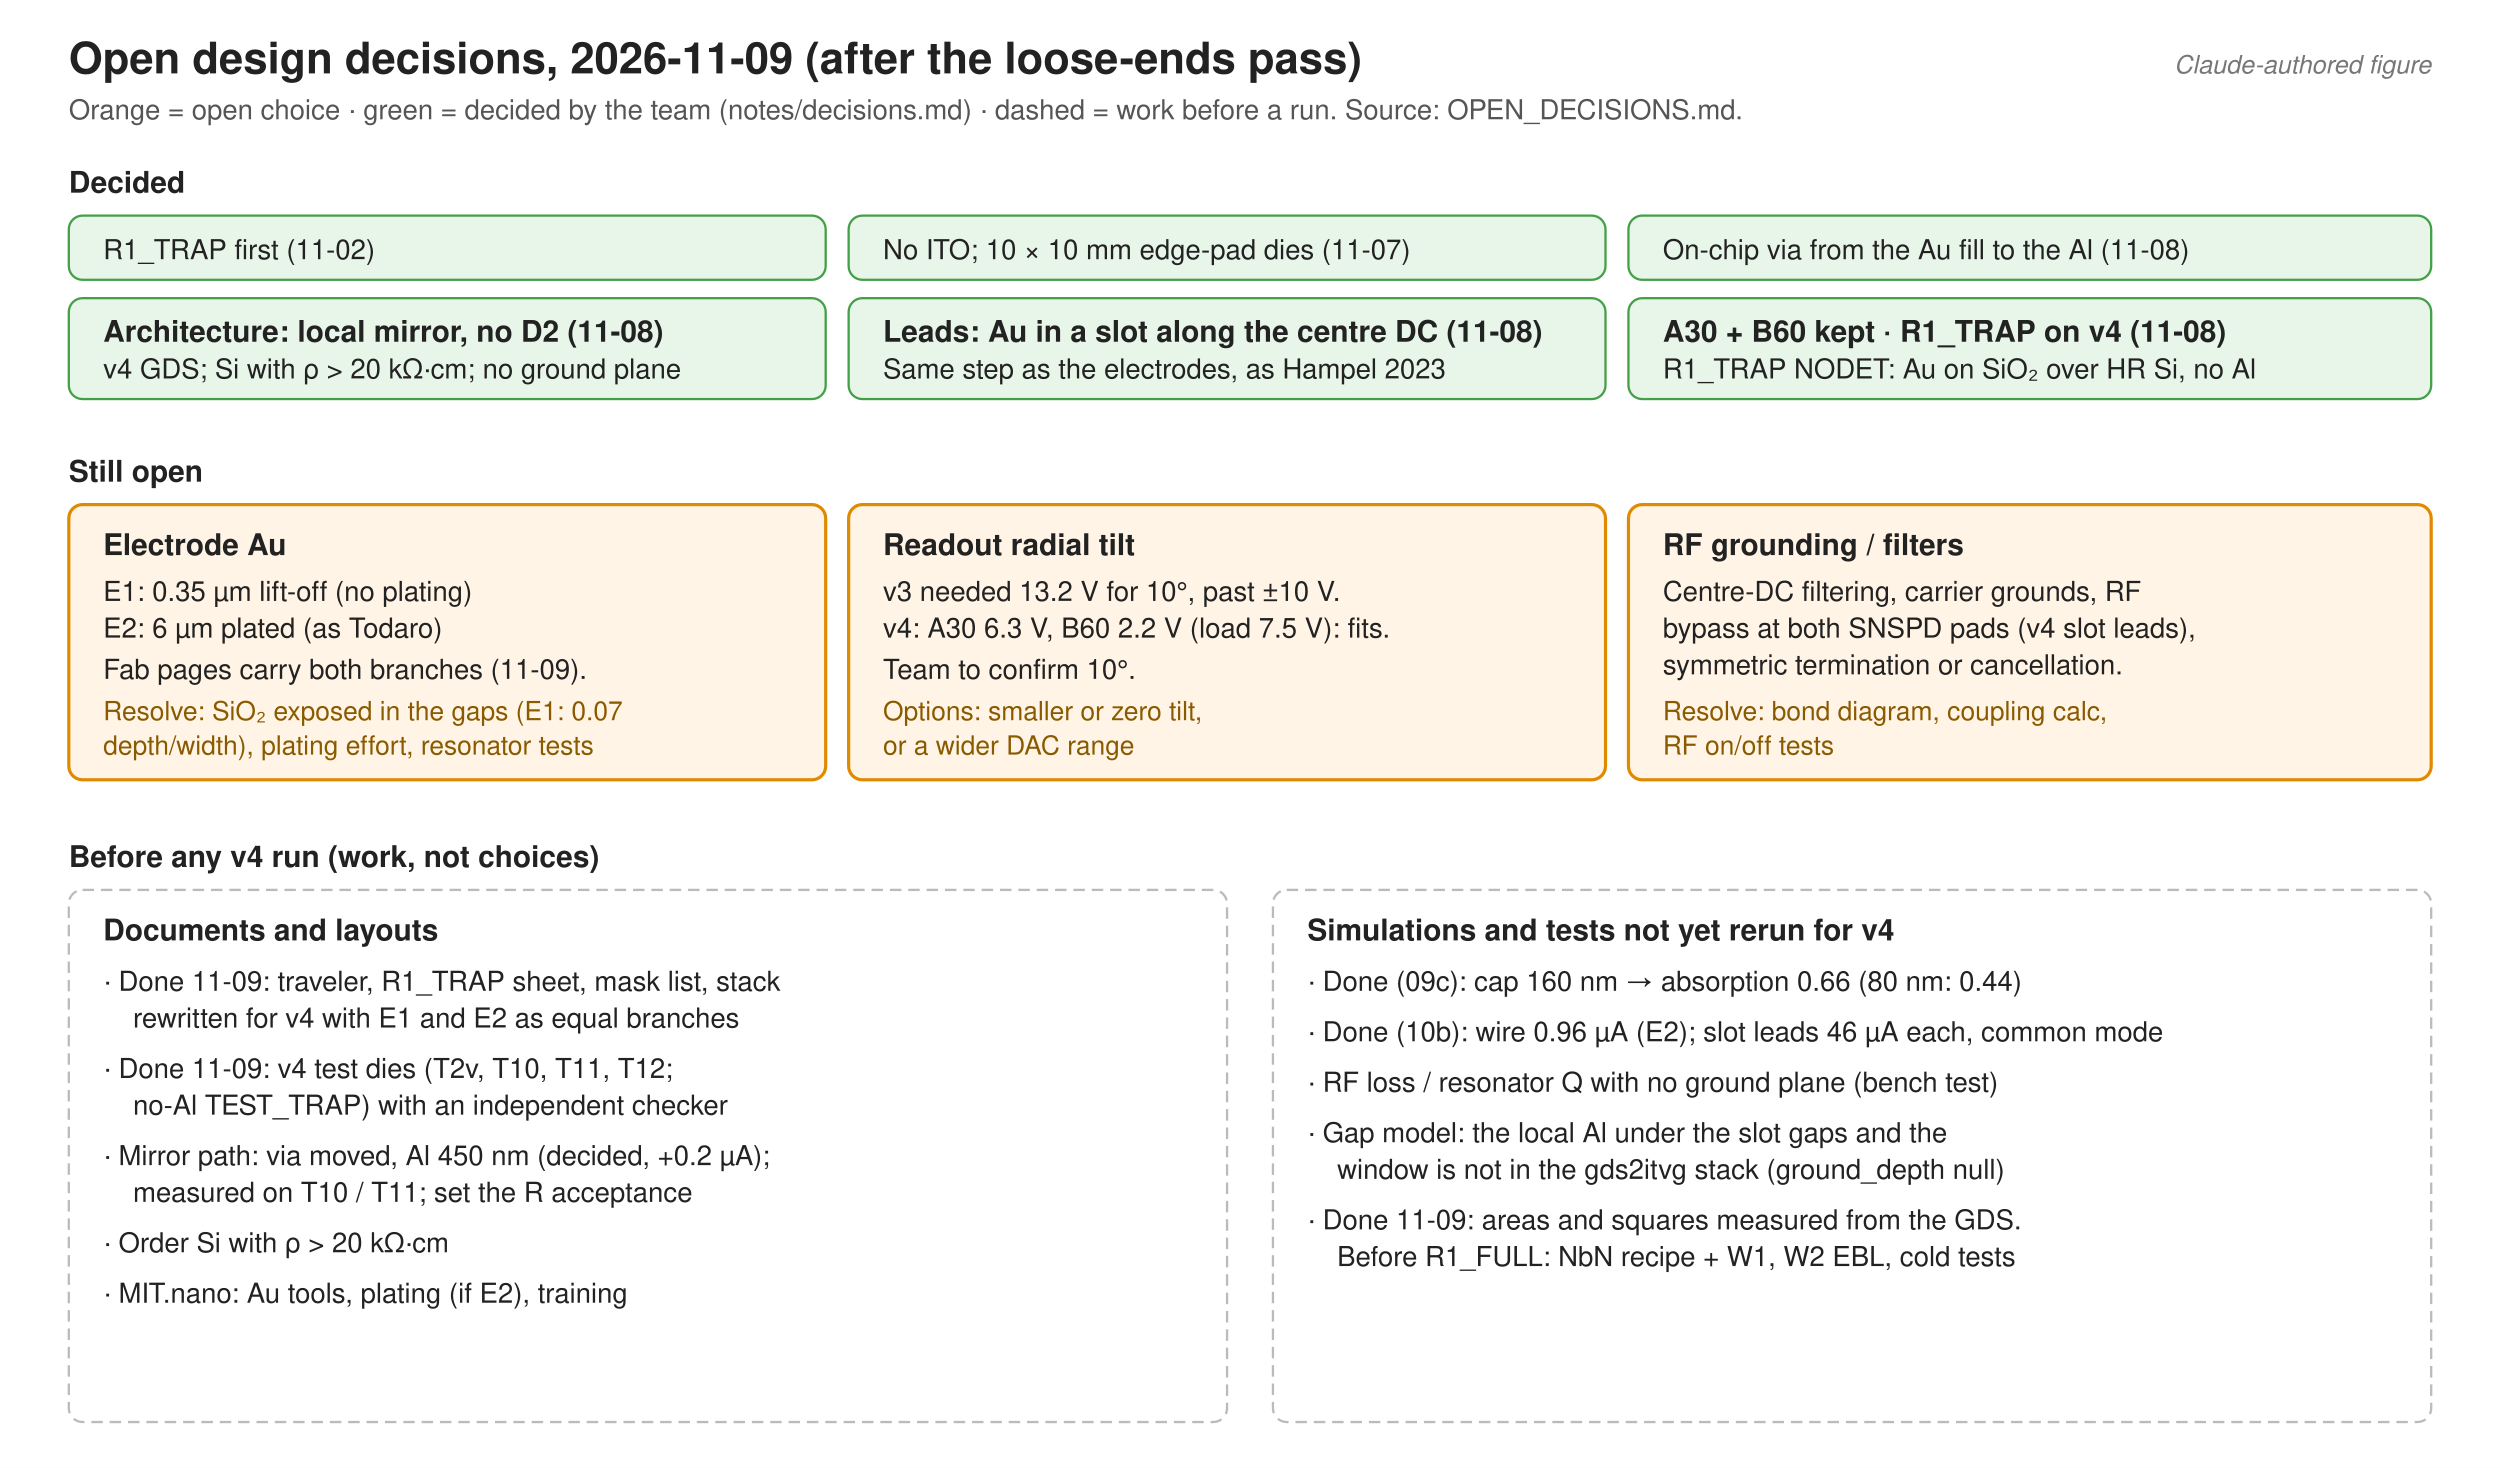
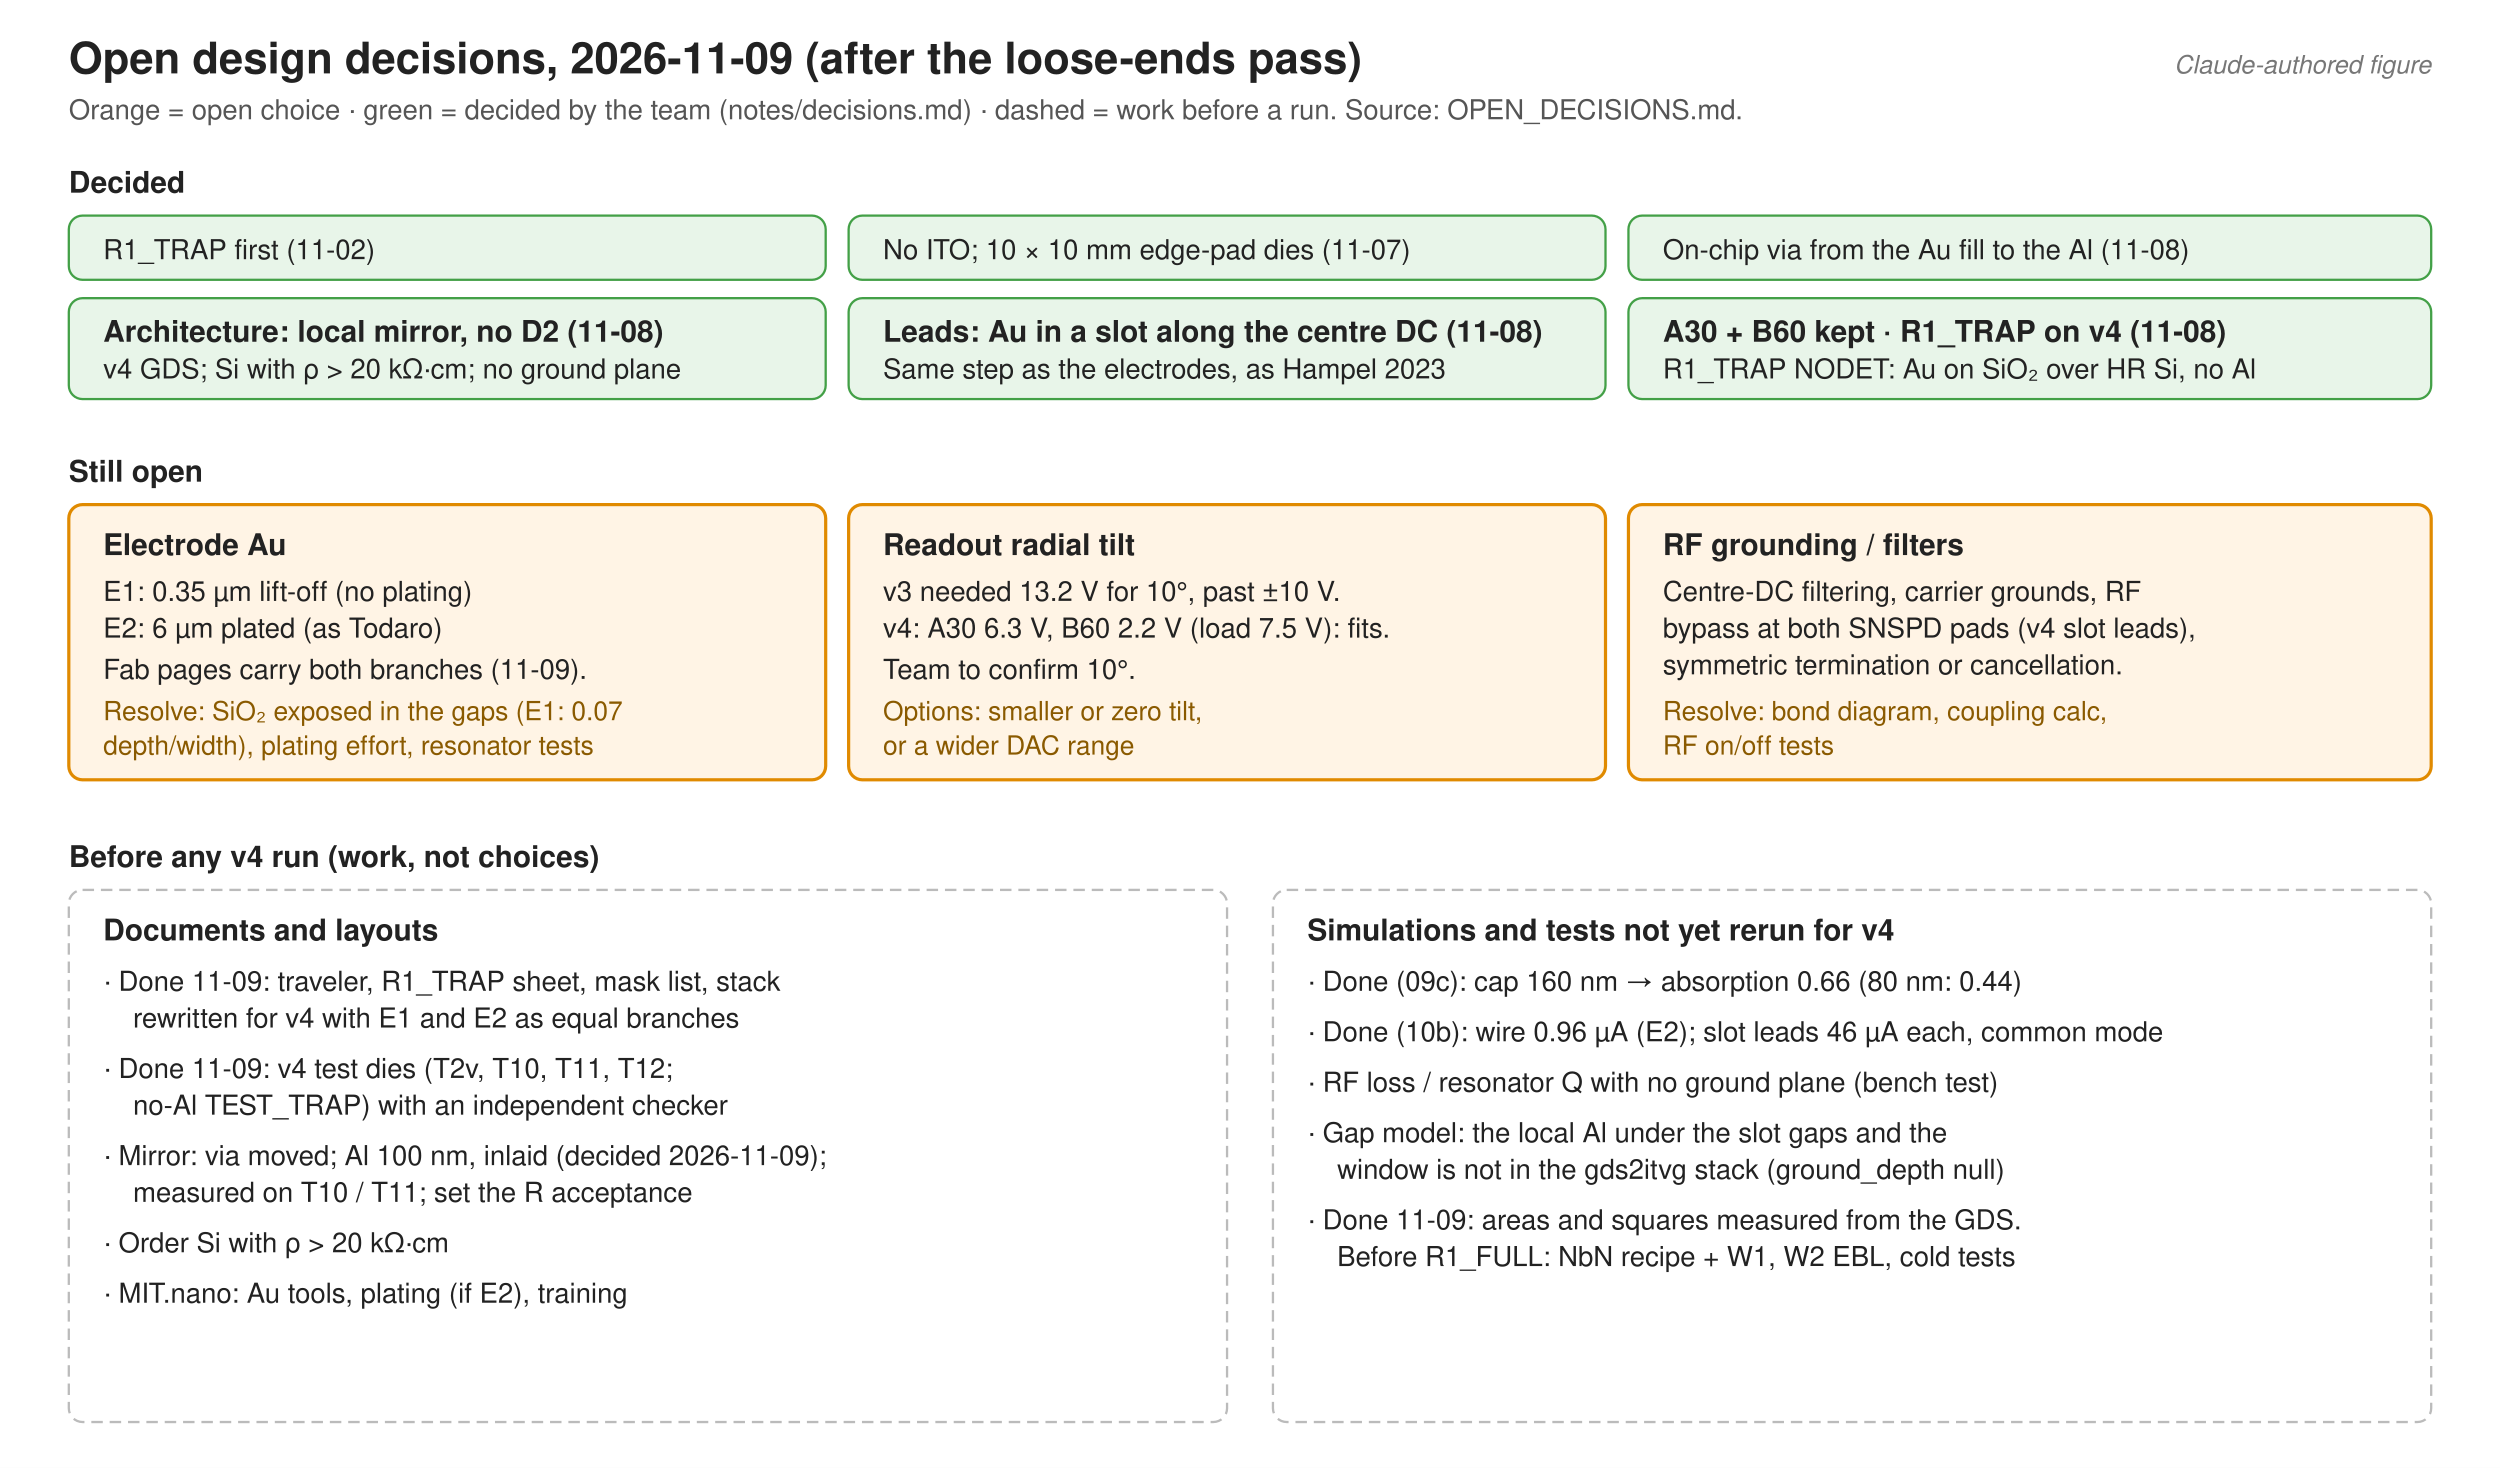
<svg xmlns="http://www.w3.org/2000/svg" viewBox="0 0 1090 640" width="1090" height="640">
  <defs>
    <style>
      text { font-family: "Segoe UI", Helvetica, Arial, sans-serif; fill: #222; font-size: 12px; }
      .h { font-size: 19px; font-weight: 600; }
      .s { fill: #555; }
      .b { font-weight: 600; font-size: 13px; }
      .r { fill: #8a5a00; font-size: 11.5px; }
      .g { fill: #777; font-size: 11px; font-style: italic; }
      .open { fill: #fff4e5; stroke: #e08a00; stroke-width: 1.4; }
      .done { fill: #e8f5e9; stroke: #43a047; stroke-width: 1; }
      .chk  { fill: #ffffff; stroke: #bbb; stroke-width: 1; stroke-dasharray: 5 3; }
    </style>
  </defs>
  <rect x="0" y="0" width="1090" height="640" fill="#ffffff" />
  <text class="h" x="30" y="32">Open design decisions, 2026-11-09 (after the loose-ends pass)</text>
  <text class="s" x="30" y="52">Orange = open choice · green = decided by the team (notes/decisions.md) · dashed = work before a run. Source: OPEN_DECISIONS.md.</text>
  <text class="g" x="1060" y="32" text-anchor="end">Claude-authored figure</text>
  <text class="b" x="30" y="84">Decided</text>
  <rect class="done" x="30" y="94" width="330" height="28" rx="6" />
  <text x="45" y="113">R1_TRAP first (11-02)</text>
  <rect class="done" x="370" y="94" width="330" height="28" rx="6" />
  <text x="385" y="113">No ITO; 10 × 10 mm edge-pad dies (11-07)</text>
  <rect class="done" x="710" y="94" width="350" height="28" rx="6" />
  <text x="725" y="113">On-chip via from the Au fill to the Al (11-08)</text>
  <rect class="done" x="30" y="130" width="330" height="44" rx="6" />
  <text class="b" x="45" y="149">Architecture: local mirror, no D2 (11-08)</text>
  <text x="45" y="165">v4 GDS; Si with ρ &gt; 20 kΩ·cm; no ground plane</text>
  <rect class="done" x="370" y="130" width="330" height="44" rx="6" />
  <text class="b" x="385" y="149">Leads: Au in a slot along the centre DC (11-08)</text>
  <text x="385" y="165">Same step as the electrodes, as Hampel 2023</text>
  <rect class="done" x="710" y="130" width="350" height="44" rx="6" />
  <text class="b" x="725" y="149">A30 + B60 kept · R1_TRAP on v4 (11-08)</text>
  <text x="725" y="165">R1_TRAP NODET: Au on SiO₂ over HR Si, no Al</text>
  <text class="b" x="30" y="210">Still open</text>
  <rect class="open" x="30" y="220" width="330" height="120" rx="6" />
  <text class="b" x="45" y="242">Electrode Au</text>
  <text x="45" y="262">E1: 0.35 µm lift-off (no plating)</text>
  <text x="45" y="278">E2: 6 µm plated (as Todaro)</text>
  <text x="45" y="296">Fab pages carry both branches (11-09).</text>
  <text class="r" x="45" y="314">Resolve: SiO₂ exposed in the gaps (E1: 0.07</text>
  <text class="r" x="45" y="329">depth/width), plating effort, resonator tests</text>
  <rect class="open" x="370" y="220" width="330" height="120" rx="6" />
  <text class="b" x="385" y="242">Readout radial tilt</text>
  <text x="385" y="262">v3 needed 13.2 V for 10°, past ±10 V.</text>
  <text x="385" y="278">v4: A30 6.3 V, B60 2.2 V (load 7.5 V): fits.</text>
  <text x="385" y="296">Team to confirm 10°.</text>
  <text class="r" x="385" y="314">Options: smaller or zero tilt,</text>
  <text class="r" x="385" y="329">or a wider DAC range</text>
  <rect class="open" x="710" y="220" width="350" height="120" rx="6" />
  <text class="b" x="725" y="242">RF grounding / filters</text>
  <text x="725" y="262">Centre-DC filtering, carrier grounds, RF</text>
  <text x="725" y="278">bypass at both SNSPD pads (v4 slot leads),</text>
  <text x="725" y="294">symmetric termination or cancellation.</text>
  <text class="r" x="725" y="314">Resolve: bond diagram, coupling calc,</text>
  <text class="r" x="725" y="329">RF on/off tests</text>
  <text class="b" x="30" y="378">Before any v4 run (work, not choices)</text>
  <rect class="chk" x="30" y="388" width="505" height="232" rx="6" />
  <text class="b" x="45" y="410">Documents and layouts</text>
  <text x="45" y="432">· Done 11-09: traveler, R1_TRAP sheet, mask list, stack</text>
  <text x="58" y="448">rewritten for v4 with E1 and E2 as equal branches</text>
  <text x="45" y="470">· Done 11-09: v4 test dies (T2v, T10, T11, T12;</text>
  <text x="58" y="486">no-Al TEST_TRAP) with an independent checker</text>
-   <text x="45" y="508">· Mirror path: via moved, Al 450 nm (decided, +0.2 µA);</text>
+   <text x="45" y="508">· Mirror: via moved; Al 100 nm, inlaid (decided 2026-11-09);</text>
  <text x="58" y="524">measured on T10 / T11; set the R acceptance</text>
  <text x="45" y="546">· Order Si with ρ &gt; 20 kΩ·cm</text>
  <text x="45" y="568">· MIT.nano: Au tools, plating (if E2), training</text>
  <rect class="chk" x="555" y="388" width="505" height="232" rx="6" />
  <text class="b" x="570" y="410">Simulations and tests not yet rerun for v4</text>
  <text x="570" y="432">· Done (09c): cap 160 nm → absorption 0.66 (80 nm: 0.44)</text>
  <text x="570" y="454">· Done (10b): wire 0.96 µA (E2); slot leads 46 µA each, common mode</text>
  <text x="570" y="476">· RF loss / resonator Q with no ground plane (bench test)</text>
  <text x="570" y="498">· Gap model: the local Al under the slot gaps and the</text>
  <text x="583" y="514">window is not in the gds2itvg stack (ground_depth null)</text>
  <text x="570" y="536">· Done 11-09: areas and squares measured from the GDS.</text>
  <text x="583" y="552">Before R1_FULL: NbN recipe + W1, W2 EBL, cold tests</text>
</svg>
